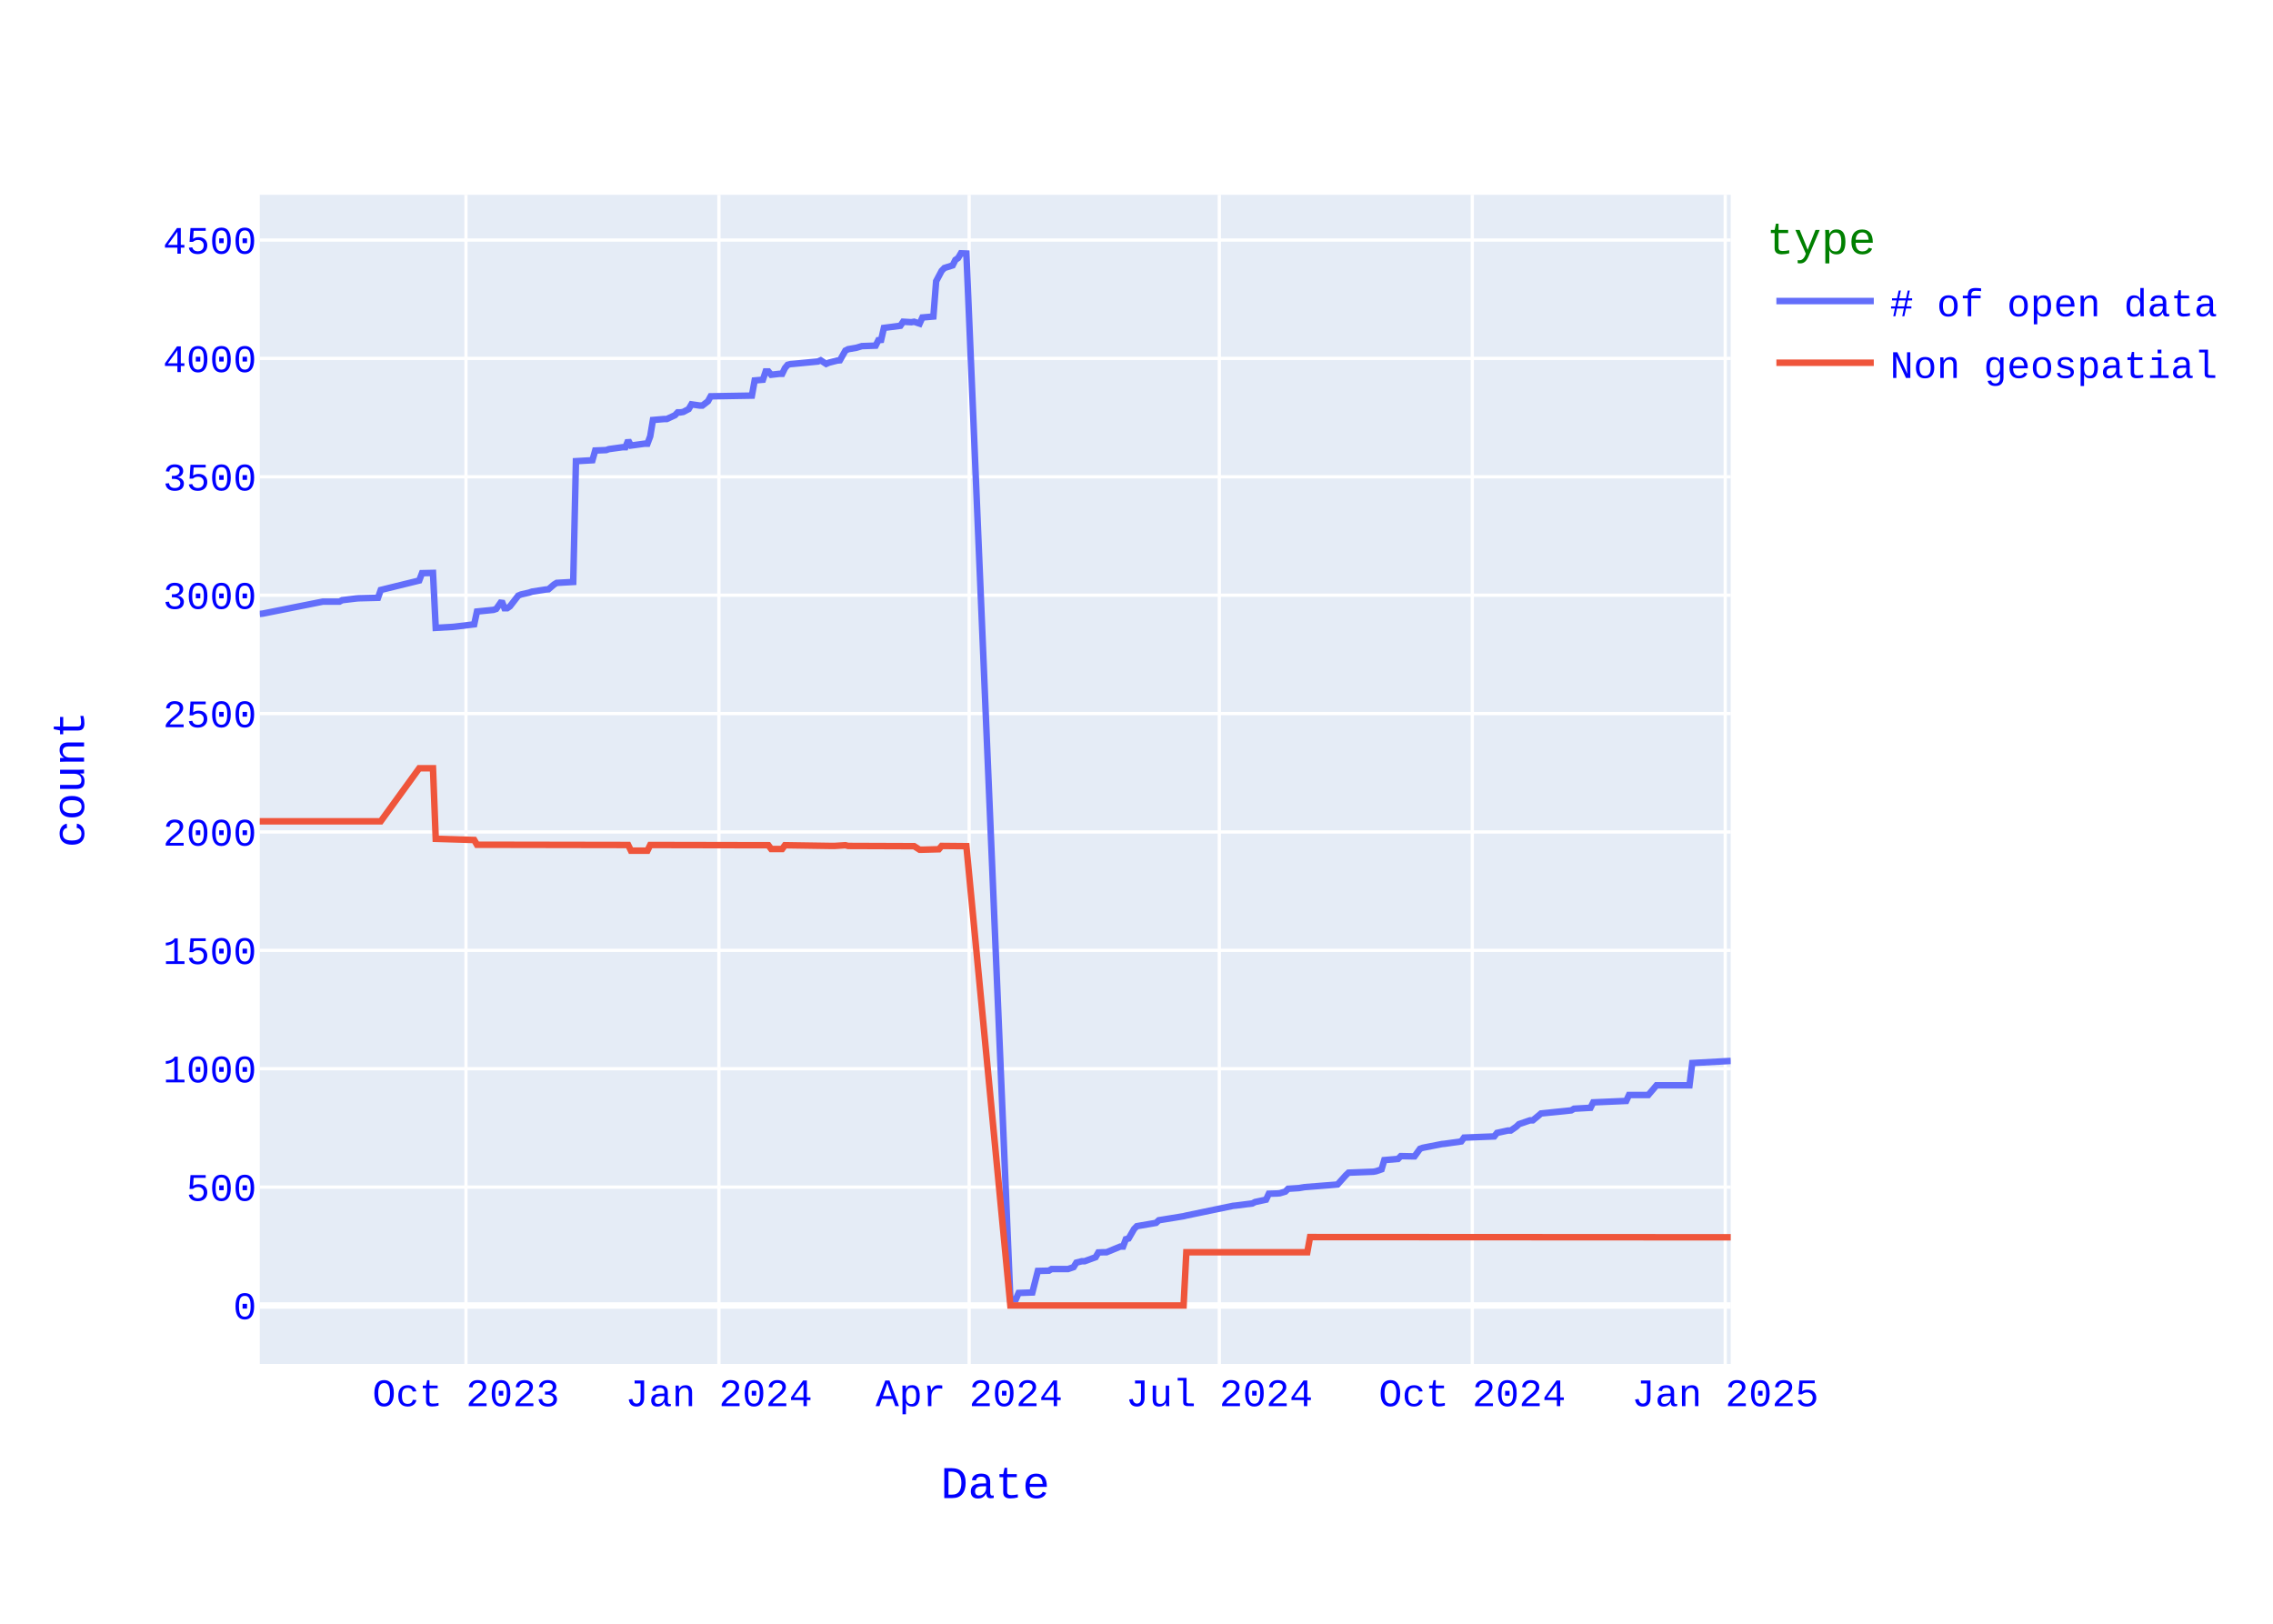
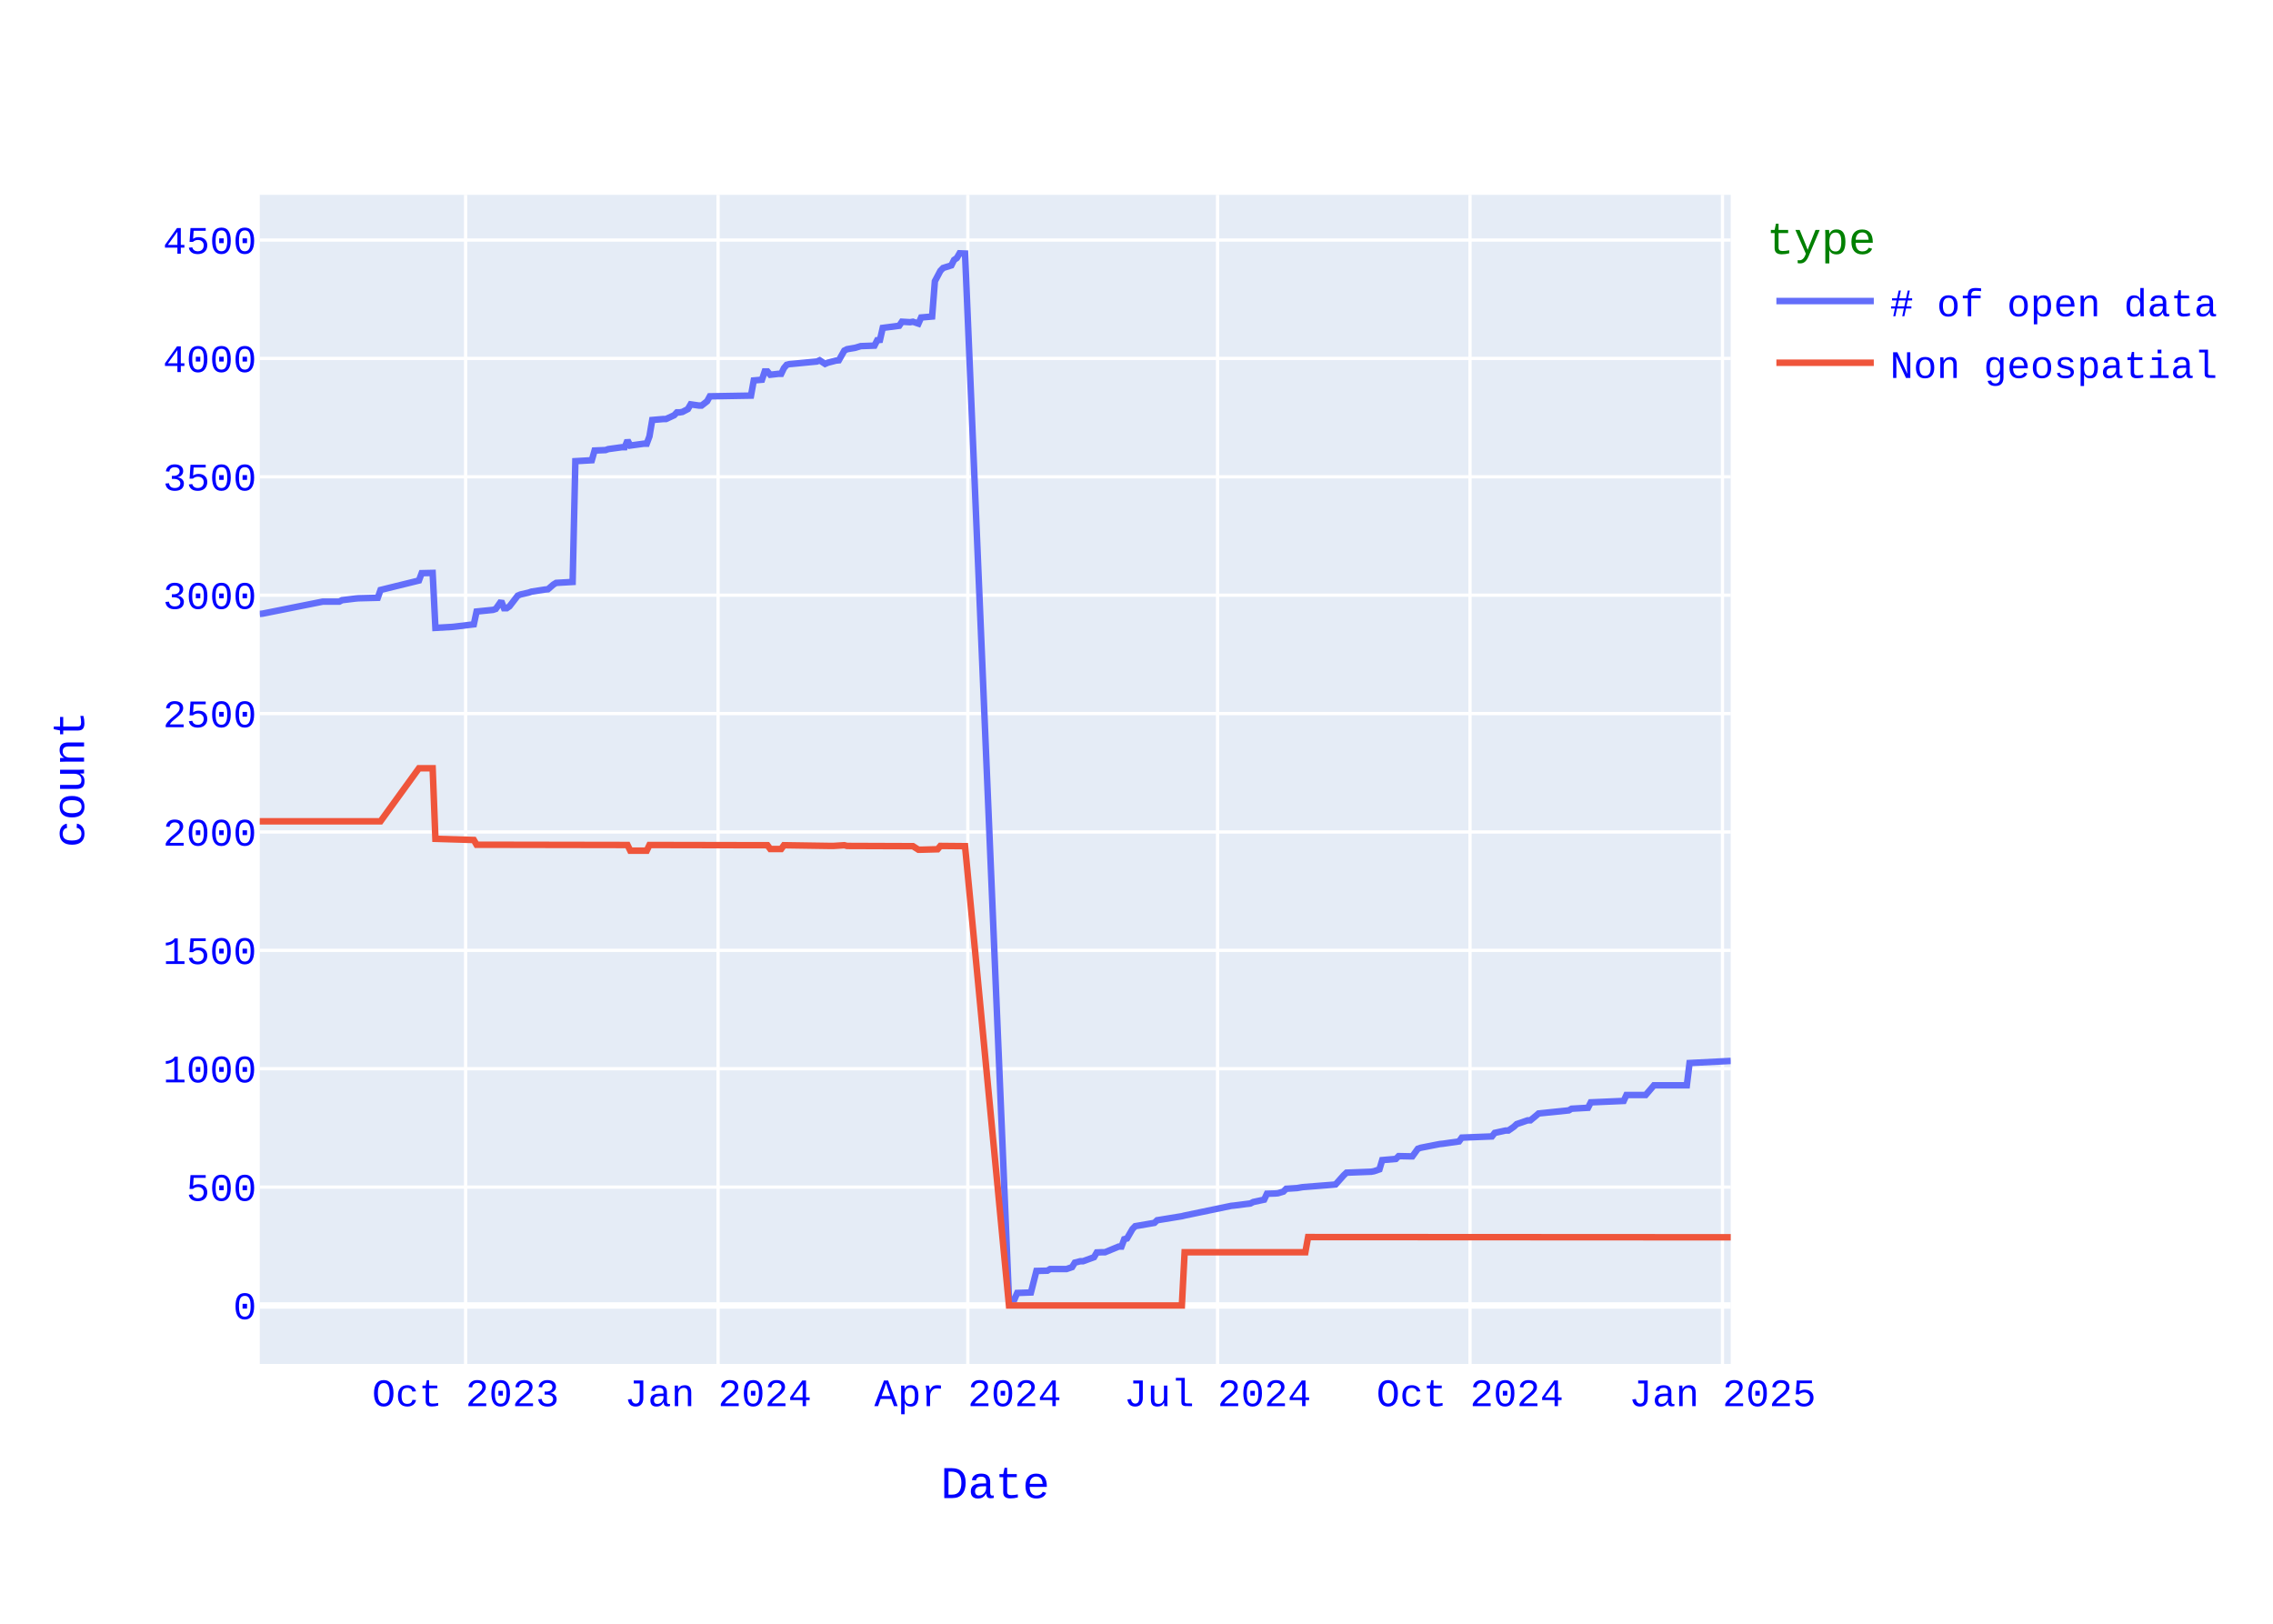
<svg xmlns="http://www.w3.org/2000/svg" class="main-svg" width="700" height="500" style="" viewBox="0 0 700 500">
  <rect x="0" y="0" width="700" height="500" style="fill: rgb(255, 255, 255); fill-opacity: 1;" />
-   <defs id="defs-990f14">
+   <defs id="defs-933a98">
    <g class="clips">
-       <clipPath id="clip990f14xyplot" class="plotclip">
+       <clipPath id="clip933a98xyplot" class="plotclip">
        <rect width="453" height="360" />
      </clipPath>
-       <clipPath class="axesclip" id="clip990f14x">
+       <clipPath class="axesclip" id="clip933a98x">
        <rect x="80" y="0" width="453" height="500" />
      </clipPath>
-       <clipPath class="axesclip" id="clip990f14y">
+       <clipPath class="axesclip" id="clip933a98y">
        <rect x="0" y="60" width="700" height="360" />
      </clipPath>
-       <clipPath class="axesclip" id="clip990f14xy">
+       <clipPath class="axesclip" id="clip933a98xy">
        <rect x="80" y="60" width="453" height="360" />
      </clipPath>
    </g>
    <g class="gradients" />
    <g class="patterns" />
  </defs>
  <g class="bglayer">
    <rect class="bg" x="80" y="60" width="453" height="360" style="fill: rgb(229, 236, 246); fill-opacity: 1; stroke-width: 0;" />
  </g>
  <g class="layer-below">
    <g class="imagelayer" />
    <g class="shapelayer" />
  </g>
  <g class="cartesianlayer">
    <g class="subplot xy">
      <g class="layer-subplot">
        <g class="shapelayer" />
        <g class="imagelayer" />
      </g>
      <g class="minor-gridlayer">
        <g class="x" />
        <g class="y" />
      </g>
      <g class="gridlayer">
        <g class="x">
-           <path class="xgrid crisp" transform="translate(143.5,0)" d="M0,60v360" style="stroke: rgb(255, 255, 255); stroke-opacity: 1; stroke-width: 1px;" />
-           <path class="xgrid crisp" transform="translate(221.4,0)" d="M0,60v360" style="stroke: rgb(255, 255, 255); stroke-opacity: 1; stroke-width: 1px;" />
-           <path class="xgrid crisp" transform="translate(298.46,0)" d="M0,60v360" style="stroke: rgb(255, 255, 255); stroke-opacity: 1; stroke-width: 1px;" />
-           <path class="xgrid crisp" transform="translate(375.51,0)" d="M0,60v360" style="stroke: rgb(255, 255, 255); stroke-opacity: 1; stroke-width: 1px;" />
-           <path class="xgrid crisp" transform="translate(453.41,0)" d="M0,60v360" style="stroke: rgb(255, 255, 255); stroke-opacity: 1; stroke-width: 1px;" />
-           <path class="xgrid crisp" transform="translate(531.31,0)" d="M0,60v360" style="stroke: rgb(255, 255, 255); stroke-opacity: 1; stroke-width: 1px;" />
+           <path class="xgrid crisp" transform="translate(143.39,0)" d="M0,60v360" style="stroke: rgb(255, 255, 255); stroke-opacity: 1; stroke-width: 1px;" />
+           <path class="xgrid crisp" transform="translate(221.14,0)" d="M0,60v360" style="stroke: rgb(255, 255, 255); stroke-opacity: 1; stroke-width: 1px;" />
+           <path class="xgrid crisp" transform="translate(298.05,0)" d="M0,60v360" style="stroke: rgb(255, 255, 255); stroke-opacity: 1; stroke-width: 1px;" />
+           <path class="xgrid crisp" transform="translate(374.96,0)" d="M0,60v360" style="stroke: rgb(255, 255, 255); stroke-opacity: 1; stroke-width: 1px;" />
+           <path class="xgrid crisp" transform="translate(452.71,0)" d="M0,60v360" style="stroke: rgb(255, 255, 255); stroke-opacity: 1; stroke-width: 1px;" />
+           <path class="xgrid crisp" transform="translate(530.46,0)" d="M0,60v360" style="stroke: rgb(255, 255, 255); stroke-opacity: 1; stroke-width: 1px;" />
        </g>
        <g class="y">
          <path class="ygrid crisp" transform="translate(0,365.55)" d="M80,0h453" style="stroke: rgb(255, 255, 255); stroke-opacity: 1; stroke-width: 1px;" />
          <path class="ygrid crisp" transform="translate(0,329.09)" d="M80,0h453" style="stroke: rgb(255, 255, 255); stroke-opacity: 1; stroke-width: 1px;" />
          <path class="ygrid crisp" transform="translate(0,292.64)" d="M80,0h453" style="stroke: rgb(255, 255, 255); stroke-opacity: 1; stroke-width: 1px;" />
          <path class="ygrid crisp" transform="translate(0,256.19)" d="M80,0h453" style="stroke: rgb(255, 255, 255); stroke-opacity: 1; stroke-width: 1px;" />
          <path class="ygrid crisp" transform="translate(0,219.73)" d="M80,0h453" style="stroke: rgb(255, 255, 255); stroke-opacity: 1; stroke-width: 1px;" />
          <path class="ygrid crisp" transform="translate(0,183.28)" d="M80,0h453" style="stroke: rgb(255, 255, 255); stroke-opacity: 1; stroke-width: 1px;" />
          <path class="ygrid crisp" transform="translate(0,146.82)" d="M80,0h453" style="stroke: rgb(255, 255, 255); stroke-opacity: 1; stroke-width: 1px;" />
          <path class="ygrid crisp" transform="translate(0,110.37)" d="M80,0h453" style="stroke: rgb(255, 255, 255); stroke-opacity: 1; stroke-width: 1px;" />
          <path class="ygrid crisp" transform="translate(0,73.92)" d="M80,0h453" style="stroke: rgb(255, 255, 255); stroke-opacity: 1; stroke-width: 1px;" />
        </g>
      </g>
      <g class="zerolinelayer">
        <path class="yzl zl crisp" transform="translate(0,402)" d="M80,0h453" style="stroke: rgb(255, 255, 255); stroke-opacity: 1; stroke-width: 2px;" />
      </g>
      <path class="xlines-below" />
      <path class="ylines-below" />
      <g class="overlines-below" />
      <g class="xaxislayer-below" />
      <g class="yaxislayer-below" />
      <g class="overaxes-below" />
-       <g class="plot" transform="translate(80,60)" clip-path="url(#clip990f14xyplot)">
+       <g class="plot" transform="translate(80,60)" clip-path="url(#clip933a98xyplot)">
        <g class="scatterlayer mlayer">
-           <g class="trace scatter traceef42e7" style="stroke-miterlimit: 2; opacity: 1;">
+           <g class="trace scatter tracec72a06" style="stroke-miterlimit: 2; opacity: 1;">
            <g class="fills" />
            <g class="errorbars" />
            <g class="lines">
-               <path class="js-line" d="M453,266.69L441.15,267.34L440.3,274.2L430.14,274.2L429.29,275.22L427.6,277.19L426.75,277.19L421.67,277.19L420.82,279.01L410.66,279.45L409.82,281.12L404.74,281.41L403.89,281.92L394.58,282.87L393.73,283.6L392.04,284.99L391.19,284.99L387.8,286.15L386.96,286.95L385.26,288.12L384.41,288.12L381.03,288.85L380.18,289.94L370.87,290.31L370.02,291.48L364.94,292.2L364.09,292.28L358.17,293.44L357.32,293.74L355.63,296.07L354.78,296.07L351.39,296L350.55,296.87L346.31,297.23L345.47,300.08L343.77,300.66L342.93,300.81L335.3,301.1L334.46,301.9L331.92,304.74L331.07,304.82L321.76,305.55L320.06,305.84L316.68,306.06L315.83,306.93L314.14,307.44L313.29,307.51L310.75,307.59L309.9,309.41L306.52,310.14L305.67,310.58L300.59,311.23L299.74,311.31L285.35,314.3L284.5,314.51L276.88,315.75L276.03,316.56L270.11,317.58L269.26,318.45L267.57,321.37L266.72,321.59L265.87,323.85L265.03,323.85L260.79,325.6L259.95,325.6L258.25,325.67L257.41,327.13L254.02,328.37L253.17,328.37L251.48,328.8L250.63,330.19L248.94,330.77L248.09,330.77L243.86,330.77L243.01,331.28L239.62,331.36L237.93,337.99L233.7,338.14L232.85,340.1L231.16,340.18L217.61,18.07L215.92,18L215.07,19.46L214.22,20.04L213.38,21.72L210.84,22.52L209.99,23.4L208.3,26.6L207.45,37.47L204.06,37.76L203.21,39.65L201.52,39.07L200.67,39.22L198.13,39.07L197.29,40.31L192.21,40.97L191.36,44.68L190.51,44.76L189.67,46.43L185.43,46.58L183.74,47.09L181.2,47.53L180.35,47.96L178.66,50.95L177.81,51.03L175.27,51.68L174.43,52.05L172.73,50.95L171.89,51.32L164.27,52.05L163.42,52.12L162.57,52.34L161.73,53.36L160.88,55.11L160.03,55.11L157.49,55.4L156.64,54.38L155.8,54.38L154.95,56.93L152.41,57.15L151.56,61.82L138.86,62.04L138.02,63.57L136.32,64.88L135.48,64.88L132.94,64.51L132.09,65.97L130.4,66.85L129.55,66.99L128.7,66.99L127.86,67.87L125.32,69.04L124.47,69.04L121.08,69.33L120.24,74.36L119.39,76.62L118.54,76.62L114.31,77.2L113.46,75.6L112.61,77.71L111.77,77.71L107.53,78.29L106.69,78.59L103.3,78.73L102.45,81.72L97.37,82.01L96.53,119.2L91.45,119.49L90.6,120L88.91,121.46L88.06,121.53L83.83,122.18L82.98,122.48L80.44,123.06L79.59,123.42L77.05,126.7L76.21,127.29L75.36,127.29L74.51,125.1L72.82,127.51L71.97,127.8L66.89,128.31L66.04,132.25L60.12,132.97L59.27,133.05L54.19,133.34L53.34,116.42L49.96,116.5L49.11,118.76L37.26,121.67L36.41,124.08L30.48,124.23L29.64,124.3L25.4,124.81L24.56,125.25L19.47,125.25L0.85,128.96L0,129.04" style="vector-effect: none; fill: none; stroke: rgb(99, 110, 250); stroke-opacity: 1; stroke-width: 2px; opacity: 1;" />
+               <path class="js-line" d="M453,266.69L440.32,267.34L439.48,274.2L429.34,274.2L428.49,275.22L426.8,277.19L425.96,277.19L420.88,277.19L420.04,279.01L409.9,279.45L409.05,281.12L403.98,281.41L403.14,281.92L393.84,282.87L392.99,283.6L391.3,284.99L390.46,284.99L387.08,286.15L386.23,286.95L384.54,288.12L383.7,288.12L380.32,288.85L379.47,289.94L370.18,290.31L369.33,291.48L364.26,292.2L363.41,292.28L357.5,293.44L356.65,293.74L354.96,296.07L354.12,296.07L350.74,296L349.89,296.87L345.67,297.23L344.82,300.08L343.13,300.66L342.29,300.81L334.68,301.1L333.83,301.9L331.3,304.74L330.45,304.82L321.16,305.55L319.47,305.84L316.09,306.06L315.24,306.93L313.55,307.44L312.71,307.51L310.17,307.59L309.32,309.41L305.94,310.14L305.1,310.58L300.03,311.23L299.18,311.31L284.82,314.3L283.97,314.51L276.36,315.75L275.52,316.56L269.6,317.58L268.76,318.45L267.07,321.37L266.22,321.59L265.38,323.85L264.53,323.85L260.31,325.6L259.46,325.6L257.77,325.67L256.93,327.13L253.54,328.37L252.7,328.37L251.01,328.8L250.16,330.19L248.47,330.77L247.63,330.77L243.4,330.77L242.56,331.28L239.18,331.36L237.49,337.99L233.26,338.14L232.42,340.1L230.73,340.18L217.2,18.07L215.51,18L214.67,19.46L213.82,20.04L212.98,21.72L210.44,22.52L209.6,23.4L207.91,26.6L207.06,37.47L203.68,37.76L202.84,39.65L201.15,39.07L200.3,39.22L197.76,39.07L196.92,40.31L191.85,40.97L191,44.68L190.16,44.76L189.31,46.43L185.09,46.58L183.4,47.09L180.86,47.53L180.02,47.96L178.33,50.95L177.48,51.03L174.95,51.68L174.1,52.05L172.41,50.95L171.57,51.32L163.96,52.05L163.11,52.12L162.27,52.34L161.42,53.36L160.58,55.11L159.73,55.11L157.2,55.4L156.35,54.38L155.51,54.38L154.66,56.93L152.13,57.15L151.28,61.82L138.6,62.04L137.76,63.57L136.07,64.88L135.22,64.88L132.69,64.51L131.84,65.97L130.15,66.85L129.31,66.99L128.46,66.99L127.62,67.87L125.08,69.04L124.24,69.04L120.86,69.33L120.01,74.36L119.17,76.62L118.32,76.62L114.1,77.2L113.25,75.6L112.4,77.71L111.56,77.71L107.33,78.29L106.49,78.59L103.11,78.73L102.26,81.72L97.19,82.01L96.35,119.2L91.28,119.49L90.43,120L88.74,121.46L87.9,121.53L83.67,122.18L82.82,122.48L80.29,123.06L79.44,123.42L76.91,126.7L76.06,127.29L75.22,127.29L74.37,125.1L72.68,127.51L71.84,127.8L66.77,128.31L65.92,132.25L60.01,132.97L59.16,133.05L54.09,133.34L53.24,116.42L49.86,116.5L49.02,118.76L37.19,121.67L36.34,124.08L30.43,124.23L29.58,124.3L25.35,124.81L24.51,125.25L19.44,125.25L0.85,128.96L0,129.04" style="vector-effect: none; fill: none; stroke: rgb(99, 110, 250); stroke-opacity: 1; stroke-width: 2px; opacity: 1;" />
            </g>
            <g class="points" />
            <g class="text" />
          </g>
-           <g class="trace scatter trace6a279d" style="stroke-miterlimit: 2; opacity: 1;">
+           <g class="trace scatter tracef7ab0c" style="stroke-miterlimit: 2; opacity: 1;">
            <g class="fills" />
            <g class="errorbars" />
            <g class="lines">
-               <path class="js-line" d="M453,321L323.45,320.93L322.6,325.6L285.35,325.6L284.5,342L231.16,342L217.61,200.56L209.99,200.49L209.14,201.51L204.06,201.65L203.21,201.65L201.52,200.56L200.67,200.56L181.2,200.49L180.35,200.27L176.97,200.49L176.12,200.49L161.73,200.27L160.88,201.43L157.49,201.43L156.64,200.27L120.24,200.2L119.39,201.95L114.31,201.95L113.46,200.2L66.89,200.12L66.04,198.66L54.19,198.3L53.34,176.57L49.11,176.57L37.26,192.9L0,192.9" style="vector-effect: none; fill: none; stroke: rgb(239, 85, 59); stroke-opacity: 1; stroke-width: 2px; opacity: 1;" />
+               <path class="js-line" d="M453,321L322.85,320.93L322,325.6L284.82,325.6L283.97,342L230.73,342L217.2,200.56L209.6,200.49L208.75,201.51L203.68,201.65L202.84,201.65L201.15,200.56L200.3,200.56L180.86,200.49L180.02,200.27L176.64,200.49L175.79,200.49L161.42,200.27L160.58,201.43L157.2,201.43L156.35,200.27L120.01,200.2L119.17,201.95L114.1,201.95L113.25,200.2L66.77,200.12L65.92,198.66L54.09,198.3L53.24,176.57L49.02,176.57L37.19,192.9L0,192.9" style="vector-effect: none; fill: none; stroke: rgb(239, 85, 59); stroke-opacity: 1; stroke-width: 2px; opacity: 1;" />
            </g>
            <g class="points" />
            <g class="text" />
          </g>
        </g>
      </g>
      <g class="overplot" />
      <path class="xlines-above crisp" d="M0,0" style="fill: none;" />
      <path class="ylines-above crisp" d="M0,0" style="fill: none;" />
      <g class="overlines-above" />
      <g class="xaxislayer-above">
        <g class="xtick">
-           <text text-anchor="middle" x="0" y="433" transform="translate(143.5,0)" style="font-family: 'Courier New'; font-size: 12px; fill: rgb(0, 0, 255); fill-opacity: 1; white-space: pre; opacity: 1;">Oct 2023</text>
-         </g>
-         <g class="xtick">
-           <text text-anchor="middle" x="0" y="433" style="font-family: 'Courier New'; font-size: 12px; fill: rgb(0, 0, 255); fill-opacity: 1; white-space: pre; opacity: 1;" transform="translate(221.4,0)">Jan 2024</text>
-         </g>
-         <g class="xtick">
-           <text text-anchor="middle" x="0" y="433" style="font-family: 'Courier New'; font-size: 12px; fill: rgb(0, 0, 255); fill-opacity: 1; white-space: pre; opacity: 1;" transform="translate(298.46,0)">Apr 2024</text>
-         </g>
-         <g class="xtick">
-           <text text-anchor="middle" x="0" y="433" style="font-family: 'Courier New'; font-size: 12px; fill: rgb(0, 0, 255); fill-opacity: 1; white-space: pre; opacity: 1;" transform="translate(375.51,0)">Jul 2024</text>
-         </g>
-         <g class="xtick">
-           <text text-anchor="middle" x="0" y="433" style="font-family: 'Courier New'; font-size: 12px; fill: rgb(0, 0, 255); fill-opacity: 1; white-space: pre; opacity: 1;" transform="translate(453.41,0)">Oct 2024</text>
-         </g>
-         <g class="xtick">
-           <text text-anchor="middle" x="0" y="433" style="font-family: 'Courier New'; font-size: 12px; fill: rgb(0, 0, 255); fill-opacity: 1; white-space: pre; opacity: 1;" transform="translate(531.31,0)">Jan 2025</text>
+           <text text-anchor="middle" x="0" y="433" transform="translate(143.39,0)" style="font-family: 'Courier New'; font-size: 12px; fill: rgb(0, 0, 255); fill-opacity: 1; white-space: pre; opacity: 1;">Oct 2023</text>
+         </g>
+         <g class="xtick">
+           <text text-anchor="middle" x="0" y="433" style="font-family: 'Courier New'; font-size: 12px; fill: rgb(0, 0, 255); fill-opacity: 1; white-space: pre; opacity: 1;" transform="translate(221.14,0)">Jan 2024</text>
+         </g>
+         <g class="xtick">
+           <text text-anchor="middle" x="0" y="433" style="font-family: 'Courier New'; font-size: 12px; fill: rgb(0, 0, 255); fill-opacity: 1; white-space: pre; opacity: 1;" transform="translate(298.05,0)">Apr 2024</text>
+         </g>
+         <g class="xtick">
+           <text text-anchor="middle" x="0" y="433" style="font-family: 'Courier New'; font-size: 12px; fill: rgb(0, 0, 255); fill-opacity: 1; white-space: pre; opacity: 1;" transform="translate(374.96,0)">Jul 2024</text>
+         </g>
+         <g class="xtick">
+           <text text-anchor="middle" x="0" y="433" style="font-family: 'Courier New'; font-size: 12px; fill: rgb(0, 0, 255); fill-opacity: 1; white-space: pre; opacity: 1;" transform="translate(452.71,0)">Oct 2024</text>
+         </g>
+         <g class="xtick">
+           <text text-anchor="middle" x="0" y="433" style="font-family: 'Courier New'; font-size: 12px; fill: rgb(0, 0, 255); fill-opacity: 1; white-space: pre; opacity: 1;" transform="translate(530.46,0)">Jan 2025</text>
        </g>
      </g>
      <g class="yaxislayer-above">
        <g class="ytick">
          <text text-anchor="end" x="79" y="4.2" transform="translate(0,402)" style="font-family: 'Courier New'; font-size: 12px; fill: rgb(0, 0, 255); fill-opacity: 1; white-space: pre; opacity: 1;">0</text>
        </g>
        <g class="ytick">
          <text text-anchor="end" x="79" y="4.2" style="font-family: 'Courier New'; font-size: 12px; fill: rgb(0, 0, 255); fill-opacity: 1; white-space: pre; opacity: 1;" transform="translate(0,365.55)">500</text>
        </g>
        <g class="ytick">
          <text text-anchor="end" x="79" y="4.2" style="font-family: 'Courier New'; font-size: 12px; fill: rgb(0, 0, 255); fill-opacity: 1; white-space: pre; opacity: 1;" transform="translate(0,329.09)">1000</text>
        </g>
        <g class="ytick">
          <text text-anchor="end" x="79" y="4.2" style="font-family: 'Courier New'; font-size: 12px; fill: rgb(0, 0, 255); fill-opacity: 1; white-space: pre; opacity: 1;" transform="translate(0,292.64)">1500</text>
        </g>
        <g class="ytick">
          <text text-anchor="end" x="79" y="4.2" style="font-family: 'Courier New'; font-size: 12px; fill: rgb(0, 0, 255); fill-opacity: 1; white-space: pre; opacity: 1;" transform="translate(0,256.19)">2000</text>
        </g>
        <g class="ytick">
          <text text-anchor="end" x="79" y="4.2" style="font-family: 'Courier New'; font-size: 12px; fill: rgb(0, 0, 255); fill-opacity: 1; white-space: pre; opacity: 1;" transform="translate(0,219.73)">2500</text>
        </g>
        <g class="ytick">
          <text text-anchor="end" x="79" y="4.2" style="font-family: 'Courier New'; font-size: 12px; fill: rgb(0, 0, 255); fill-opacity: 1; white-space: pre; opacity: 1;" transform="translate(0,183.28)">3000</text>
        </g>
        <g class="ytick">
          <text text-anchor="end" x="79" y="4.2" style="font-family: 'Courier New'; font-size: 12px; fill: rgb(0, 0, 255); fill-opacity: 1; white-space: pre; opacity: 1;" transform="translate(0,146.82)">3500</text>
        </g>
        <g class="ytick">
          <text text-anchor="end" x="79" y="4.2" style="font-family: 'Courier New'; font-size: 12px; fill: rgb(0, 0, 255); fill-opacity: 1; white-space: pre; opacity: 1;" transform="translate(0,110.37)">4000</text>
        </g>
        <g class="ytick">
          <text text-anchor="end" x="79" y="4.2" style="font-family: 'Courier New'; font-size: 12px; fill: rgb(0, 0, 255); fill-opacity: 1; white-space: pre; opacity: 1;" transform="translate(0,73.92)">4500</text>
        </g>
      </g>
      <g class="overaxes-above" />
    </g>
  </g>
  <g class="polarlayer" />
  <g class="smithlayer" />
  <g class="ternarylayer" />
  <g class="geolayer" />
  <g class="funnelarealayer" />
  <g class="pielayer" />
  <g class="iciclelayer" />
  <g class="treemaplayer" />
  <g class="sunburstlayer" />
  <g class="glimages" />
-   <defs id="topdefs-990f14">
+   <defs id="topdefs-933a98">
    <g class="clips" />
-     <clipPath id="legend990f14">
+     <clipPath id="legend933a98">
      <rect width="146" height="67" x="0" y="0" />
    </clipPath>
  </defs>
  <g class="layer-above">
    <g class="imagelayer" />
    <g class="shapelayer" />
  </g>
  <g class="infolayer">
    <g class="legend" pointer-events="all" transform="translate(542.06,60)">
      <rect class="bg" shape-rendering="crispEdges" style="stroke: rgb(68, 68, 68); stroke-opacity: 1; fill: rgb(255, 255, 255); fill-opacity: 1; stroke-width: 0px;" width="146" height="67" x="0" y="0" />
-       <g class="scrollbox" transform="" clip-path="url(#legend990f14)">
+       <g class="scrollbox" transform="" clip-path="url(#legend933a98)">
        <text class="legendtitletext" text-anchor="start" x="2" y="18.2" style="font-family: 'Courier New'; font-size: 14px; fill: rgb(0, 128, 0); fill-opacity: 1; white-space: pre;">type</text>
        <g class="groups" transform="">
          <g class="traces" transform="translate(0,32.7)" style="opacity: 1;">
            <text class="legendtext" text-anchor="start" x="40" y="4.68" style="font-family: 'Courier New'; font-size: 12px; fill: rgb(0, 0, 255); fill-opacity: 1; white-space: pre;"># of open data</text>
            <g class="layers" style="opacity: 1;">
              <g class="legendfill" />
              <g class="legendlines">
                <path class="js-line" d="M5,0h30" style="fill: none; stroke: rgb(99, 110, 250); stroke-opacity: 1; stroke-width: 2px;" />
              </g>
              <g class="legendsymbols">
                <g class="legendpoints" />
              </g>
            </g>
            <rect class="legendtoggle" x="0" y="-9.5" width="140.828" height="19" style="fill: rgb(0, 0, 0); fill-opacity: 0;" />
          </g>
        </g>
        <g class="groups" transform="">
          <g class="traces" transform="translate(0,51.7)" style="opacity: 1;">
            <text class="legendtext" text-anchor="start" x="40" y="4.68" style="font-family: 'Courier New'; font-size: 12px; fill: rgb(0, 0, 255); fill-opacity: 1; white-space: pre;">Non geospatial</text>
            <g class="layers" style="opacity: 1;">
              <g class="legendfill" />
              <g class="legendlines">
                <path class="js-line" d="M5,0h30" style="fill: none; stroke: rgb(239, 85, 59); stroke-opacity: 1; stroke-width: 2px;" />
              </g>
              <g class="legendsymbols">
                <g class="legendpoints" />
              </g>
            </g>
            <rect class="legendtoggle" x="0" y="-9.5" width="140.828" height="19" style="fill: rgb(0, 0, 0); fill-opacity: 0;" />
          </g>
        </g>
      </g>
      <rect class="scrollbar" rx="20" ry="3" width="0" height="0" style="fill: rgb(128, 139, 164); fill-opacity: 1;" x="0" y="0" />
    </g>
    <g class="g-gtitle" />
    <g class="g-xtitle">
      <text class="xtitle" x="306.5" y="461.3" text-anchor="middle" style="font-family: 'Courier New'; font-size: 14px; fill: rgb(0, 0, 255); opacity: 1; font-weight: normal; white-space: pre;">Date</text>
    </g>
    <g class="g-ytitle">
      <text class="ytitle" transform="rotate(-90,25.8875,240)" x="25.888" y="240" text-anchor="middle" style="font-family: 'Courier New'; font-size: 14px; fill: rgb(0, 0, 255); opacity: 1; font-weight: normal; white-space: pre;">count</text>
    </g>
  </g>
</svg>
